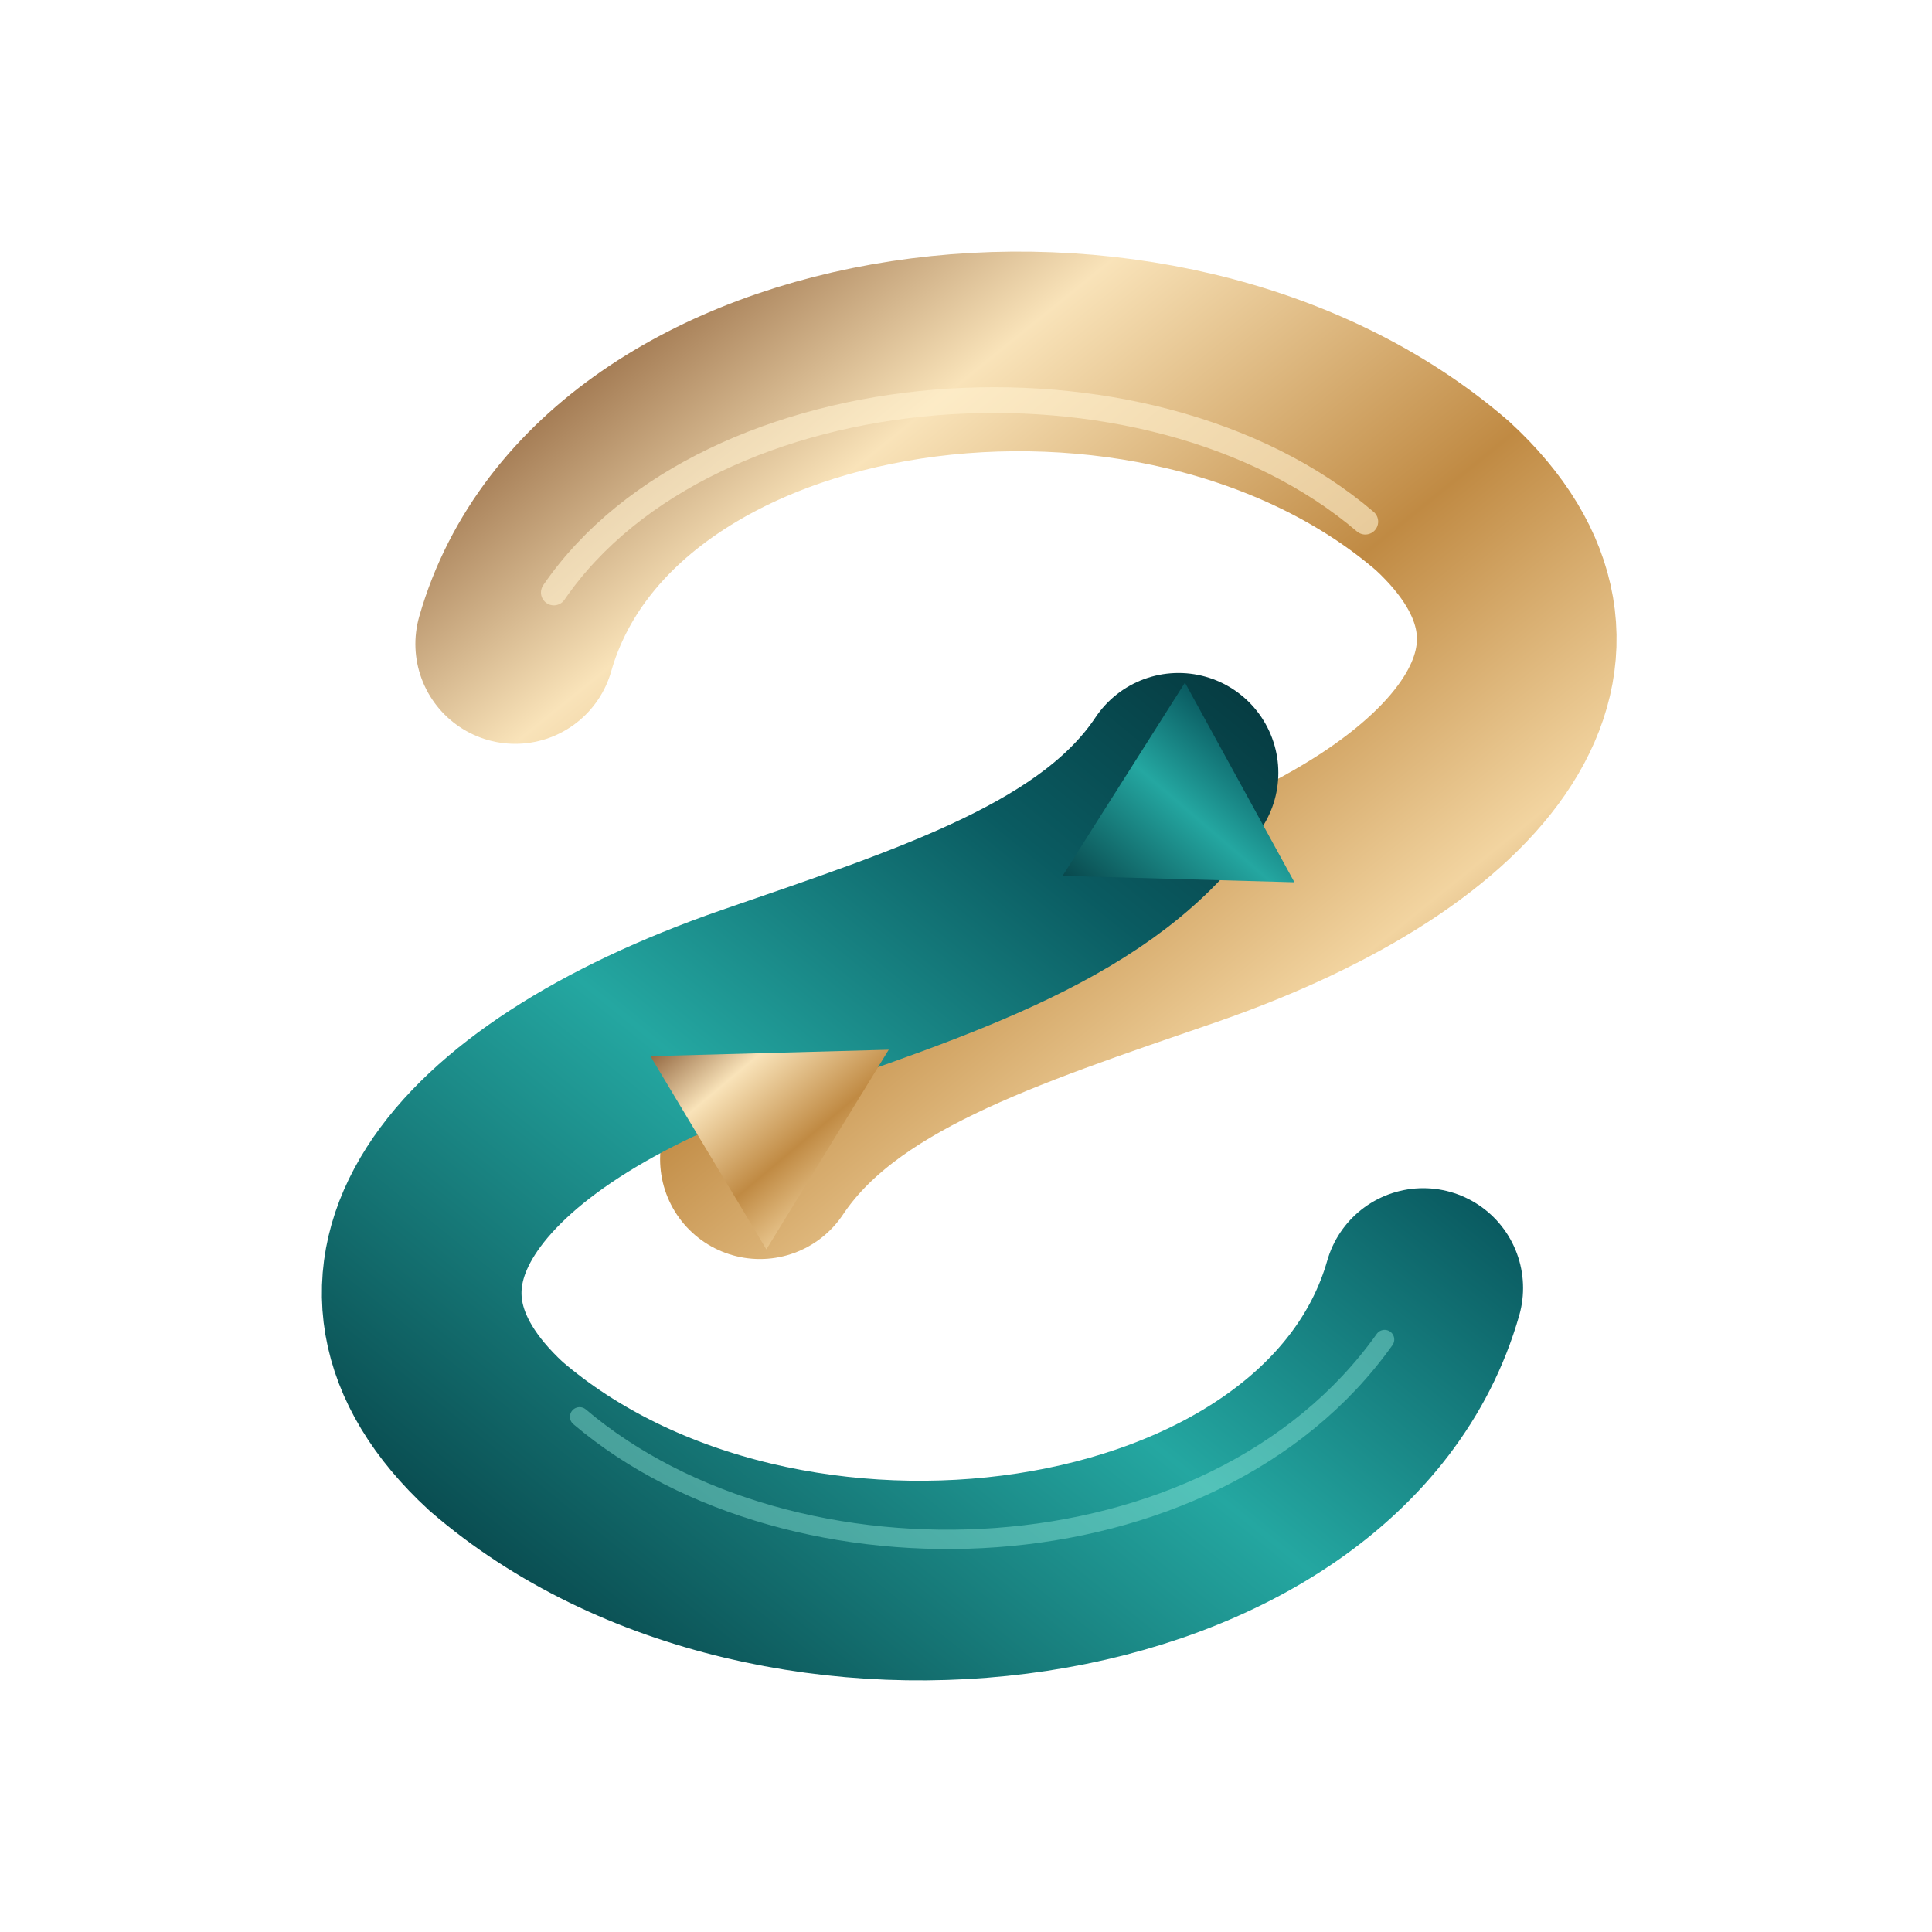
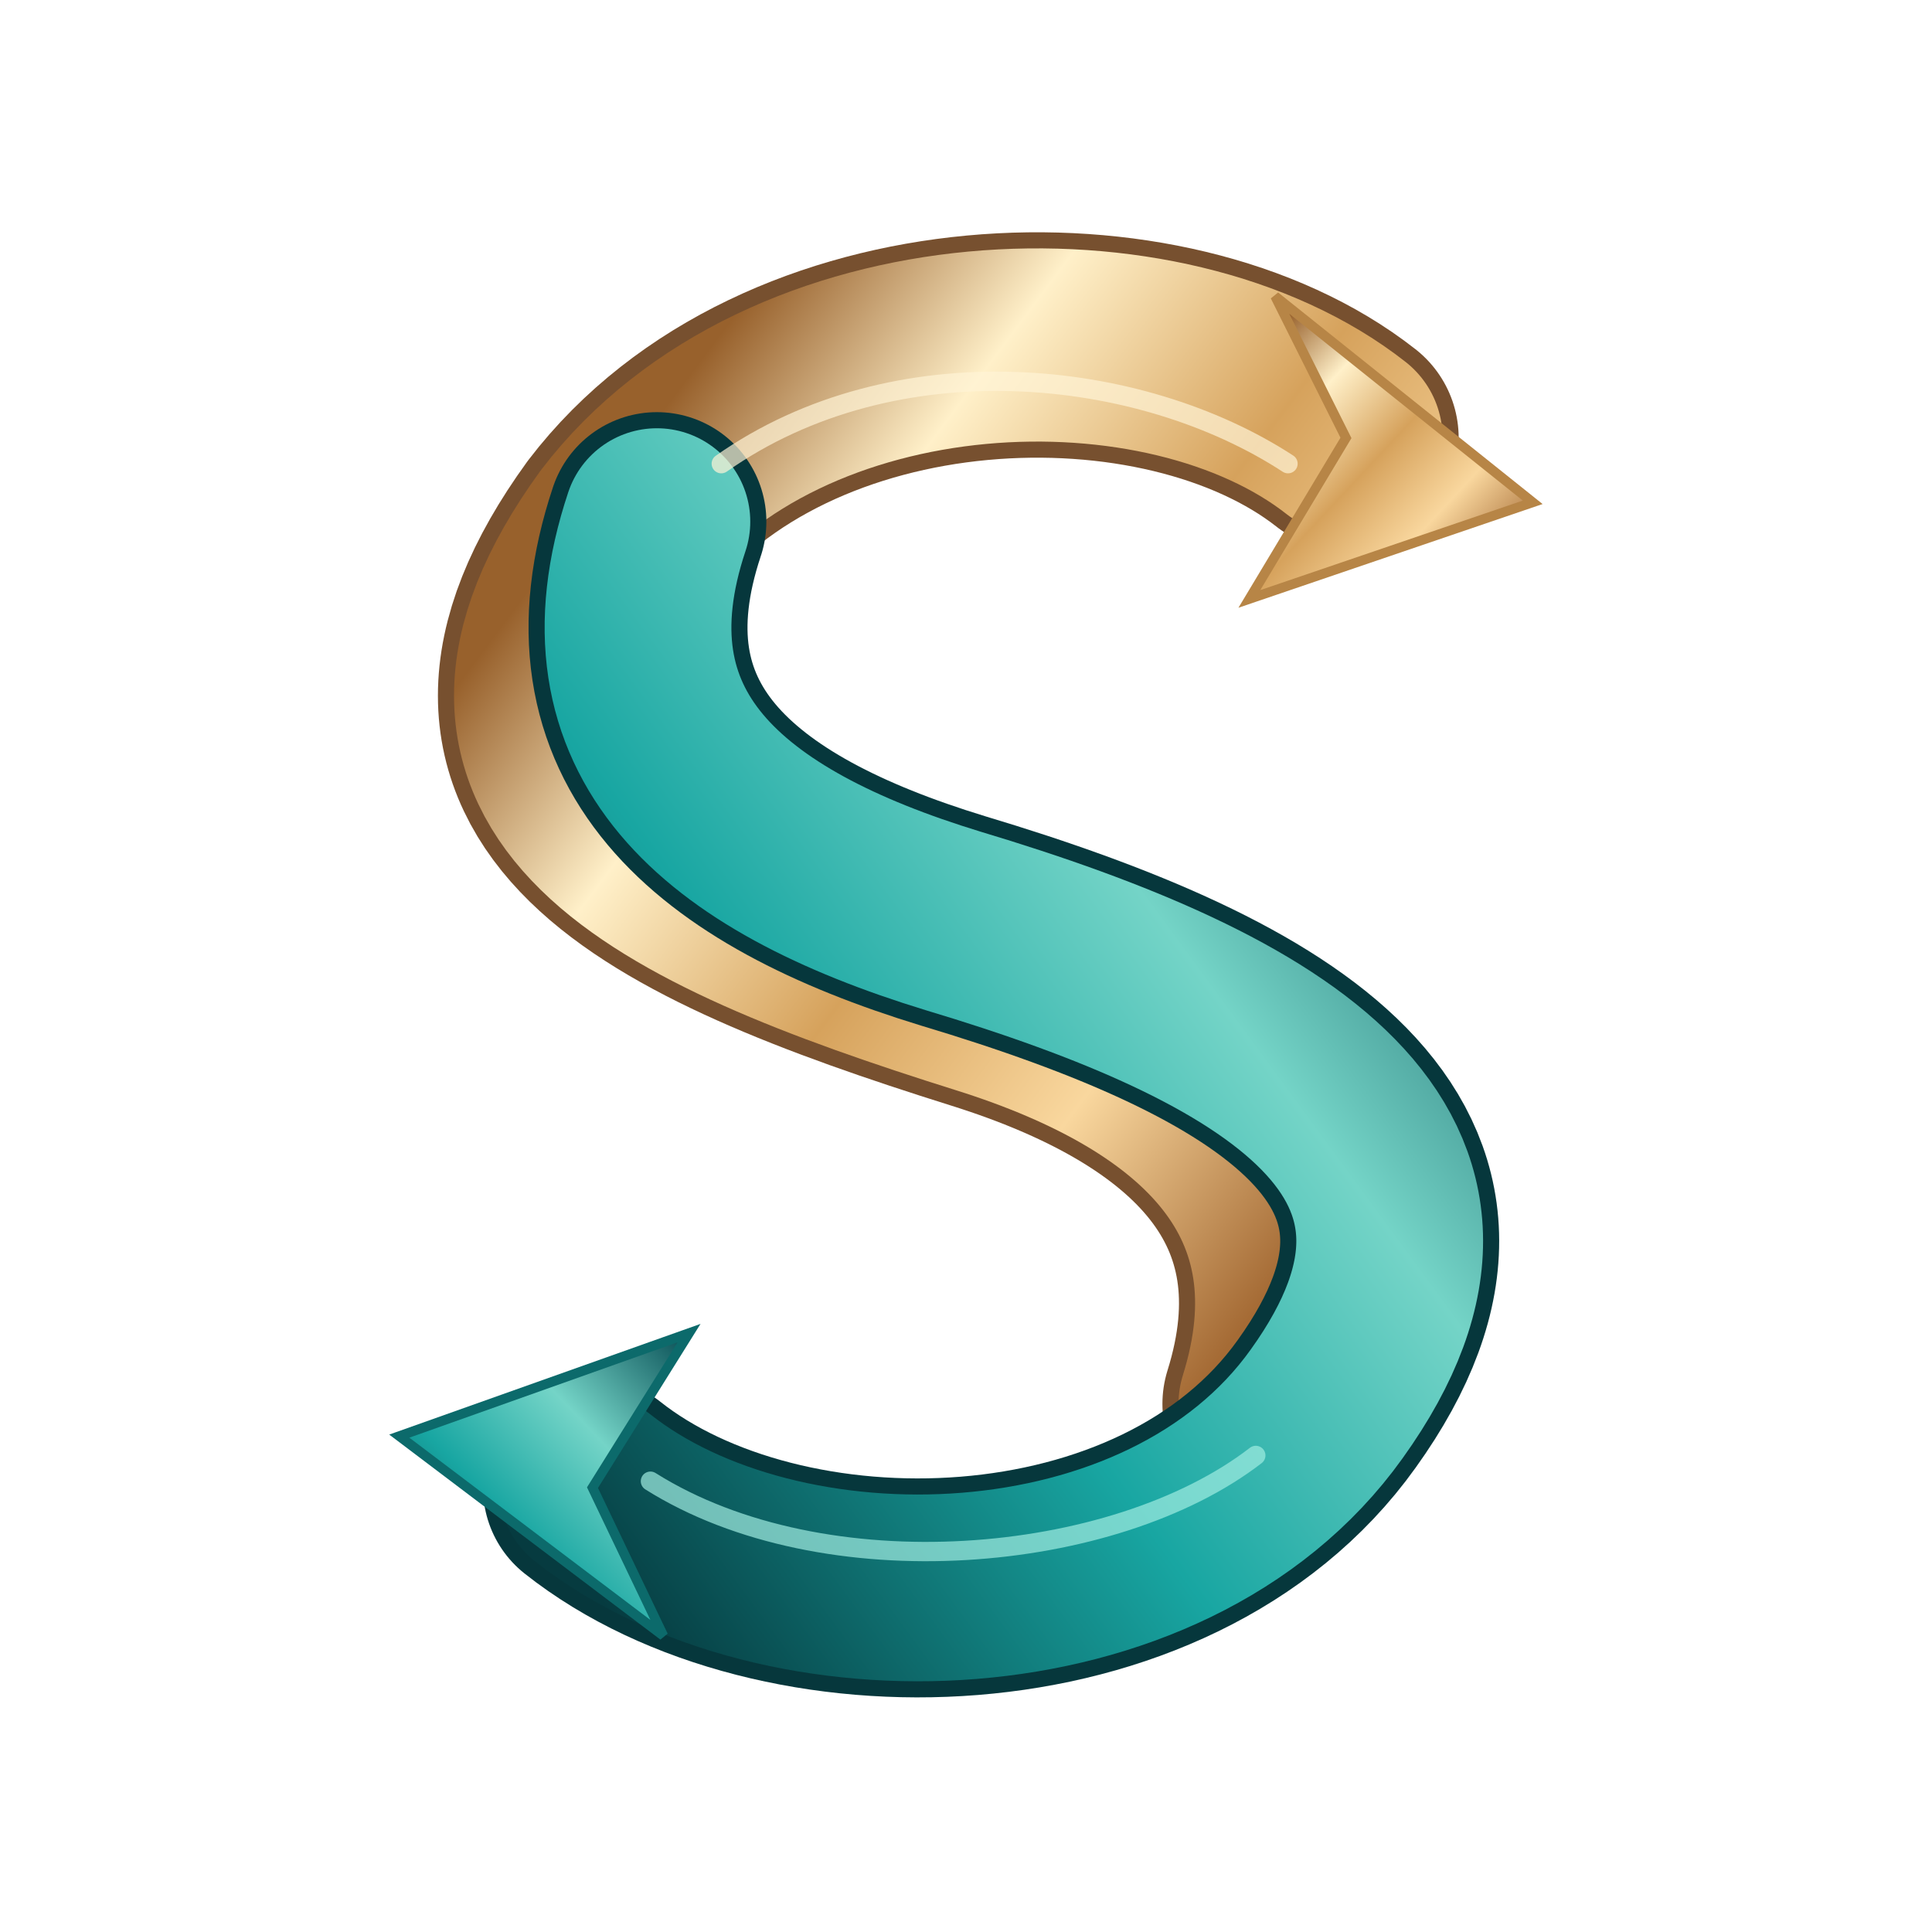
- <svg xmlns="http://www.w3.org/2000/svg" viewBox="0 0 300 300" role="img" aria-label="ShamPay – two money transfer arrows forming S">
+ <svg xmlns="http://www.w3.org/2000/svg" viewBox="0 0 300 300" role="img" aria-label="ShamPay: حرف S بسهمين للتحويل والاستقبال">
  <defs>
-     <linearGradient id="goldFlow" x1="0" y1="0" x2="1" y2="1">
-       <stop stop-color="#8E613A" />
-       <stop offset=".24" stop-color="#F9E3B9" />
-       <stop offset=".55" stop-color="#C08A43" />
-       <stop offset=".8" stop-color="#F2D4A0" />
-       <stop offset="1" stop-color="#9E6C39" />
+     <linearGradient id="metalGold" x1=".1" y1=".1" x2=".9" y2=".9">
+       <stop stop-color="#98612C" />
+       <stop offset=".23" stop-color="#FFF0C9" />
+       <stop offset=".49" stop-color="#D6A25C" />
+       <stop offset=".74" stop-color="#F9D79E" />
+       <stop offset="1" stop-color="#A56B35" />
    </linearGradient>
-     <linearGradient id="tealFlow" x1="0" y1="1" x2="1" y2="0">
-       <stop stop-color="#074449" />
-       <stop offset=".45" stop-color="#24A7A1" />
-       <stop offset=".76" stop-color="#0A5B61" />
-       <stop offset="1" stop-color="#05363C" />
+     <linearGradient id="metalTeal" x1="0" y1="1" x2="1" y2="0">
+       <stop stop-color="#063B40" />
+       <stop offset=".38" stop-color="#18A6A2" />
+       <stop offset=".67" stop-color="#74D4C7" />
+       <stop offset="1" stop-color="#064B52" />
    </linearGradient>
  </defs>
-   <path d="M 80 100 C 94 51 180 39 224 77 C 250 101 230 128 184 144 C 155 154 130 162 118 180" fill="none" stroke="url(#goldFlow)" stroke-width="31" stroke-linecap="round" />
-   <path d="M 221 200 C 207 249 121 261 77 223 C 51 199 71 172 117 156 C 146 146 171 138 183 120" fill="none" stroke="url(#tealFlow)" stroke-width="31" stroke-linecap="round" />
-   <path d="M 101 164 L 119 194 L 138 163 Z" fill="url(#goldFlow)" />
-   <path d="M 165 136 L 184 106 L 201 137 Z" fill="url(#tealFlow)" />
-   <path d="M86 92 C110 57 178 52 212 81" fill="none" stroke="#FFF0CE" stroke-width="4" stroke-linecap="round" opacity=".62" />
-   <path d="M215 208 C188 246 123 248 90 220" fill="none" stroke="#8BE4D6" stroke-width="3" stroke-linecap="round" opacity=".45" />
+   <g fill="none" stroke-linecap="round" stroke-linejoin="round">
+     <path d="M 209 68 C 181 46 122 48 96 82 C 67 122 102 139 153 155 C 188 166 208 186 198 218" stroke="#77502F" stroke-width="35" />
+     <path d="M 209 68 C 181 46 122 48 96 82 C 67 122 102 139 153 155 C 188 166 208 186 198 218" stroke="url(#metalGold)" stroke-width="30" />
+     <path d="M 92 231 C 121 254 181 253 206 218 C 234 179 198 158 148 143 C 112 132 91 114 102 81" stroke="#06373C" stroke-width="34" />
+     <path d="M 92 231 C 121 254 181 253 206 218 C 234 179 198 158 148 143 C 112 132 91 114 102 81" stroke="url(#metalTeal)" stroke-width="29" />
+   </g>
+   <path d="M 198 46 L 238 78 L 194 93 L 209 68 Z" fill="url(#metalGold)" stroke="#B78546" stroke-width="1.5" />
+   <path d="M 103 254 L 62 223 L 107 207 L 92 231 Z" fill="url(#metalTeal)" stroke="#0C6A6B" stroke-width="1.5" />
+   <path d="M 112 72 C 139 53 177 57 200 72" fill="none" stroke="#FFF3D5" stroke-width="3" stroke-linecap="round" opacity=".7" />
+   <path d="M 101 230 C 128 247 173 243 195 226" fill="none" stroke="#9FECE1" stroke-width="3" stroke-linecap="round" opacity=".7" />
</svg>
